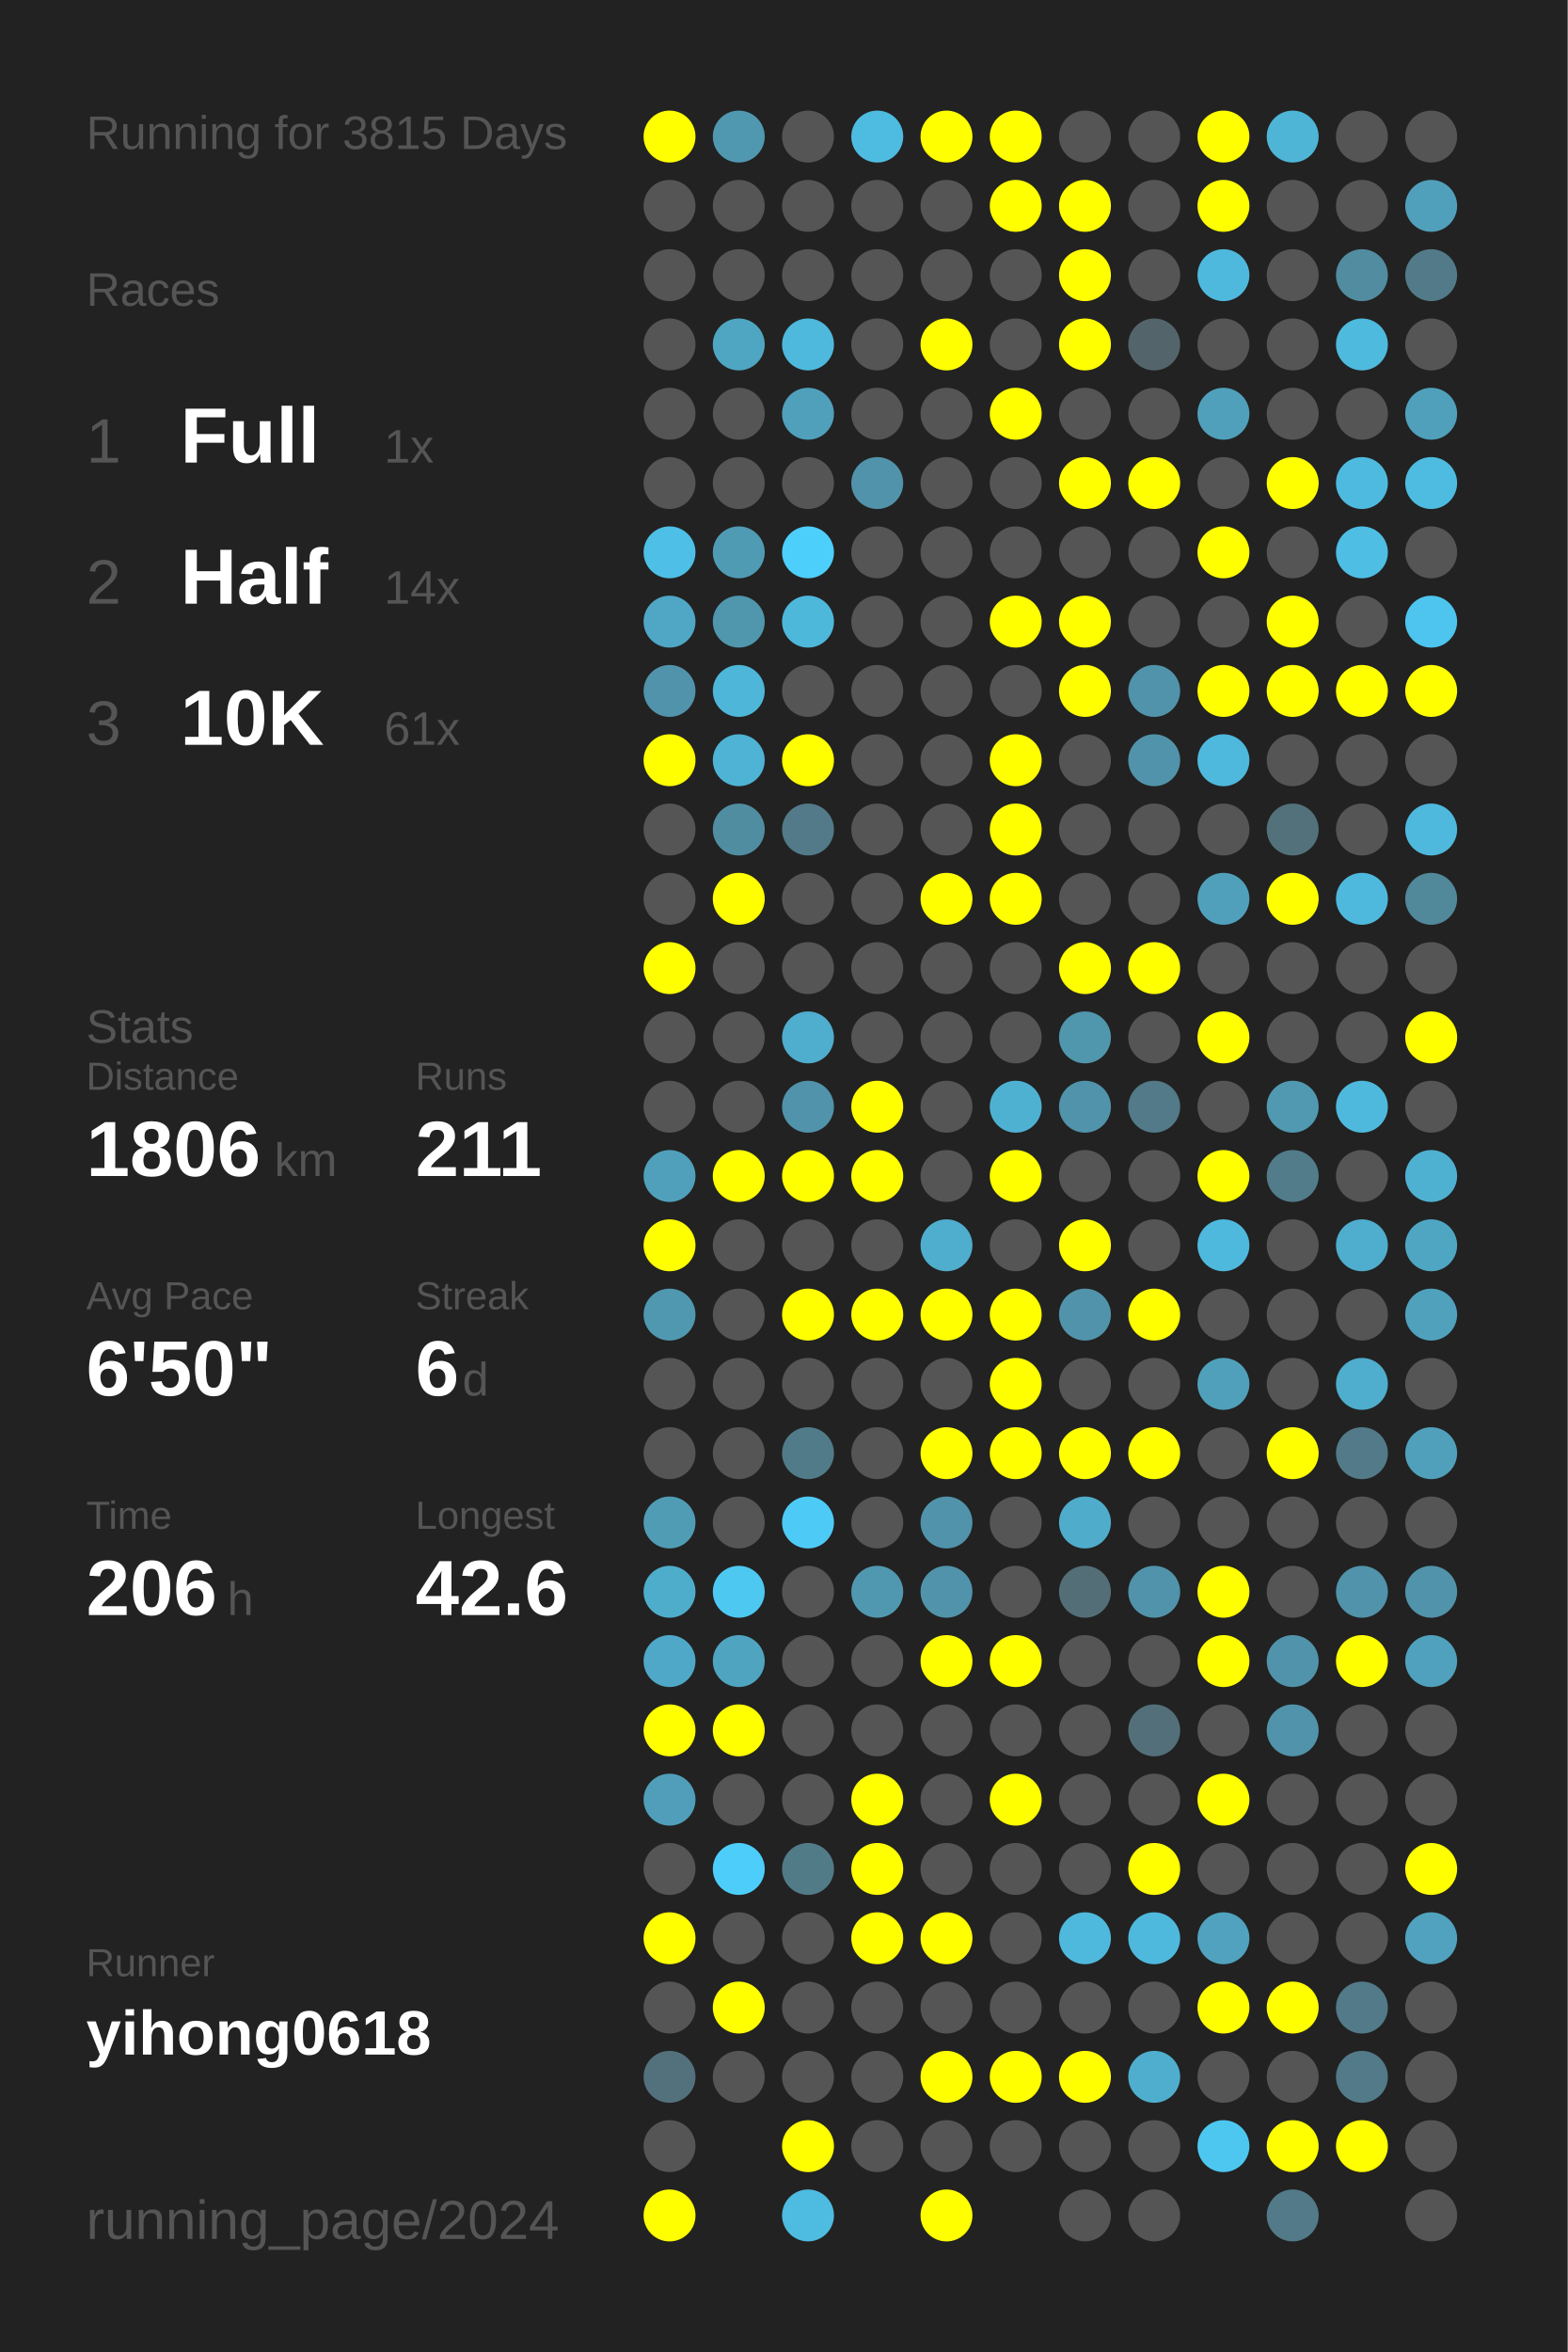
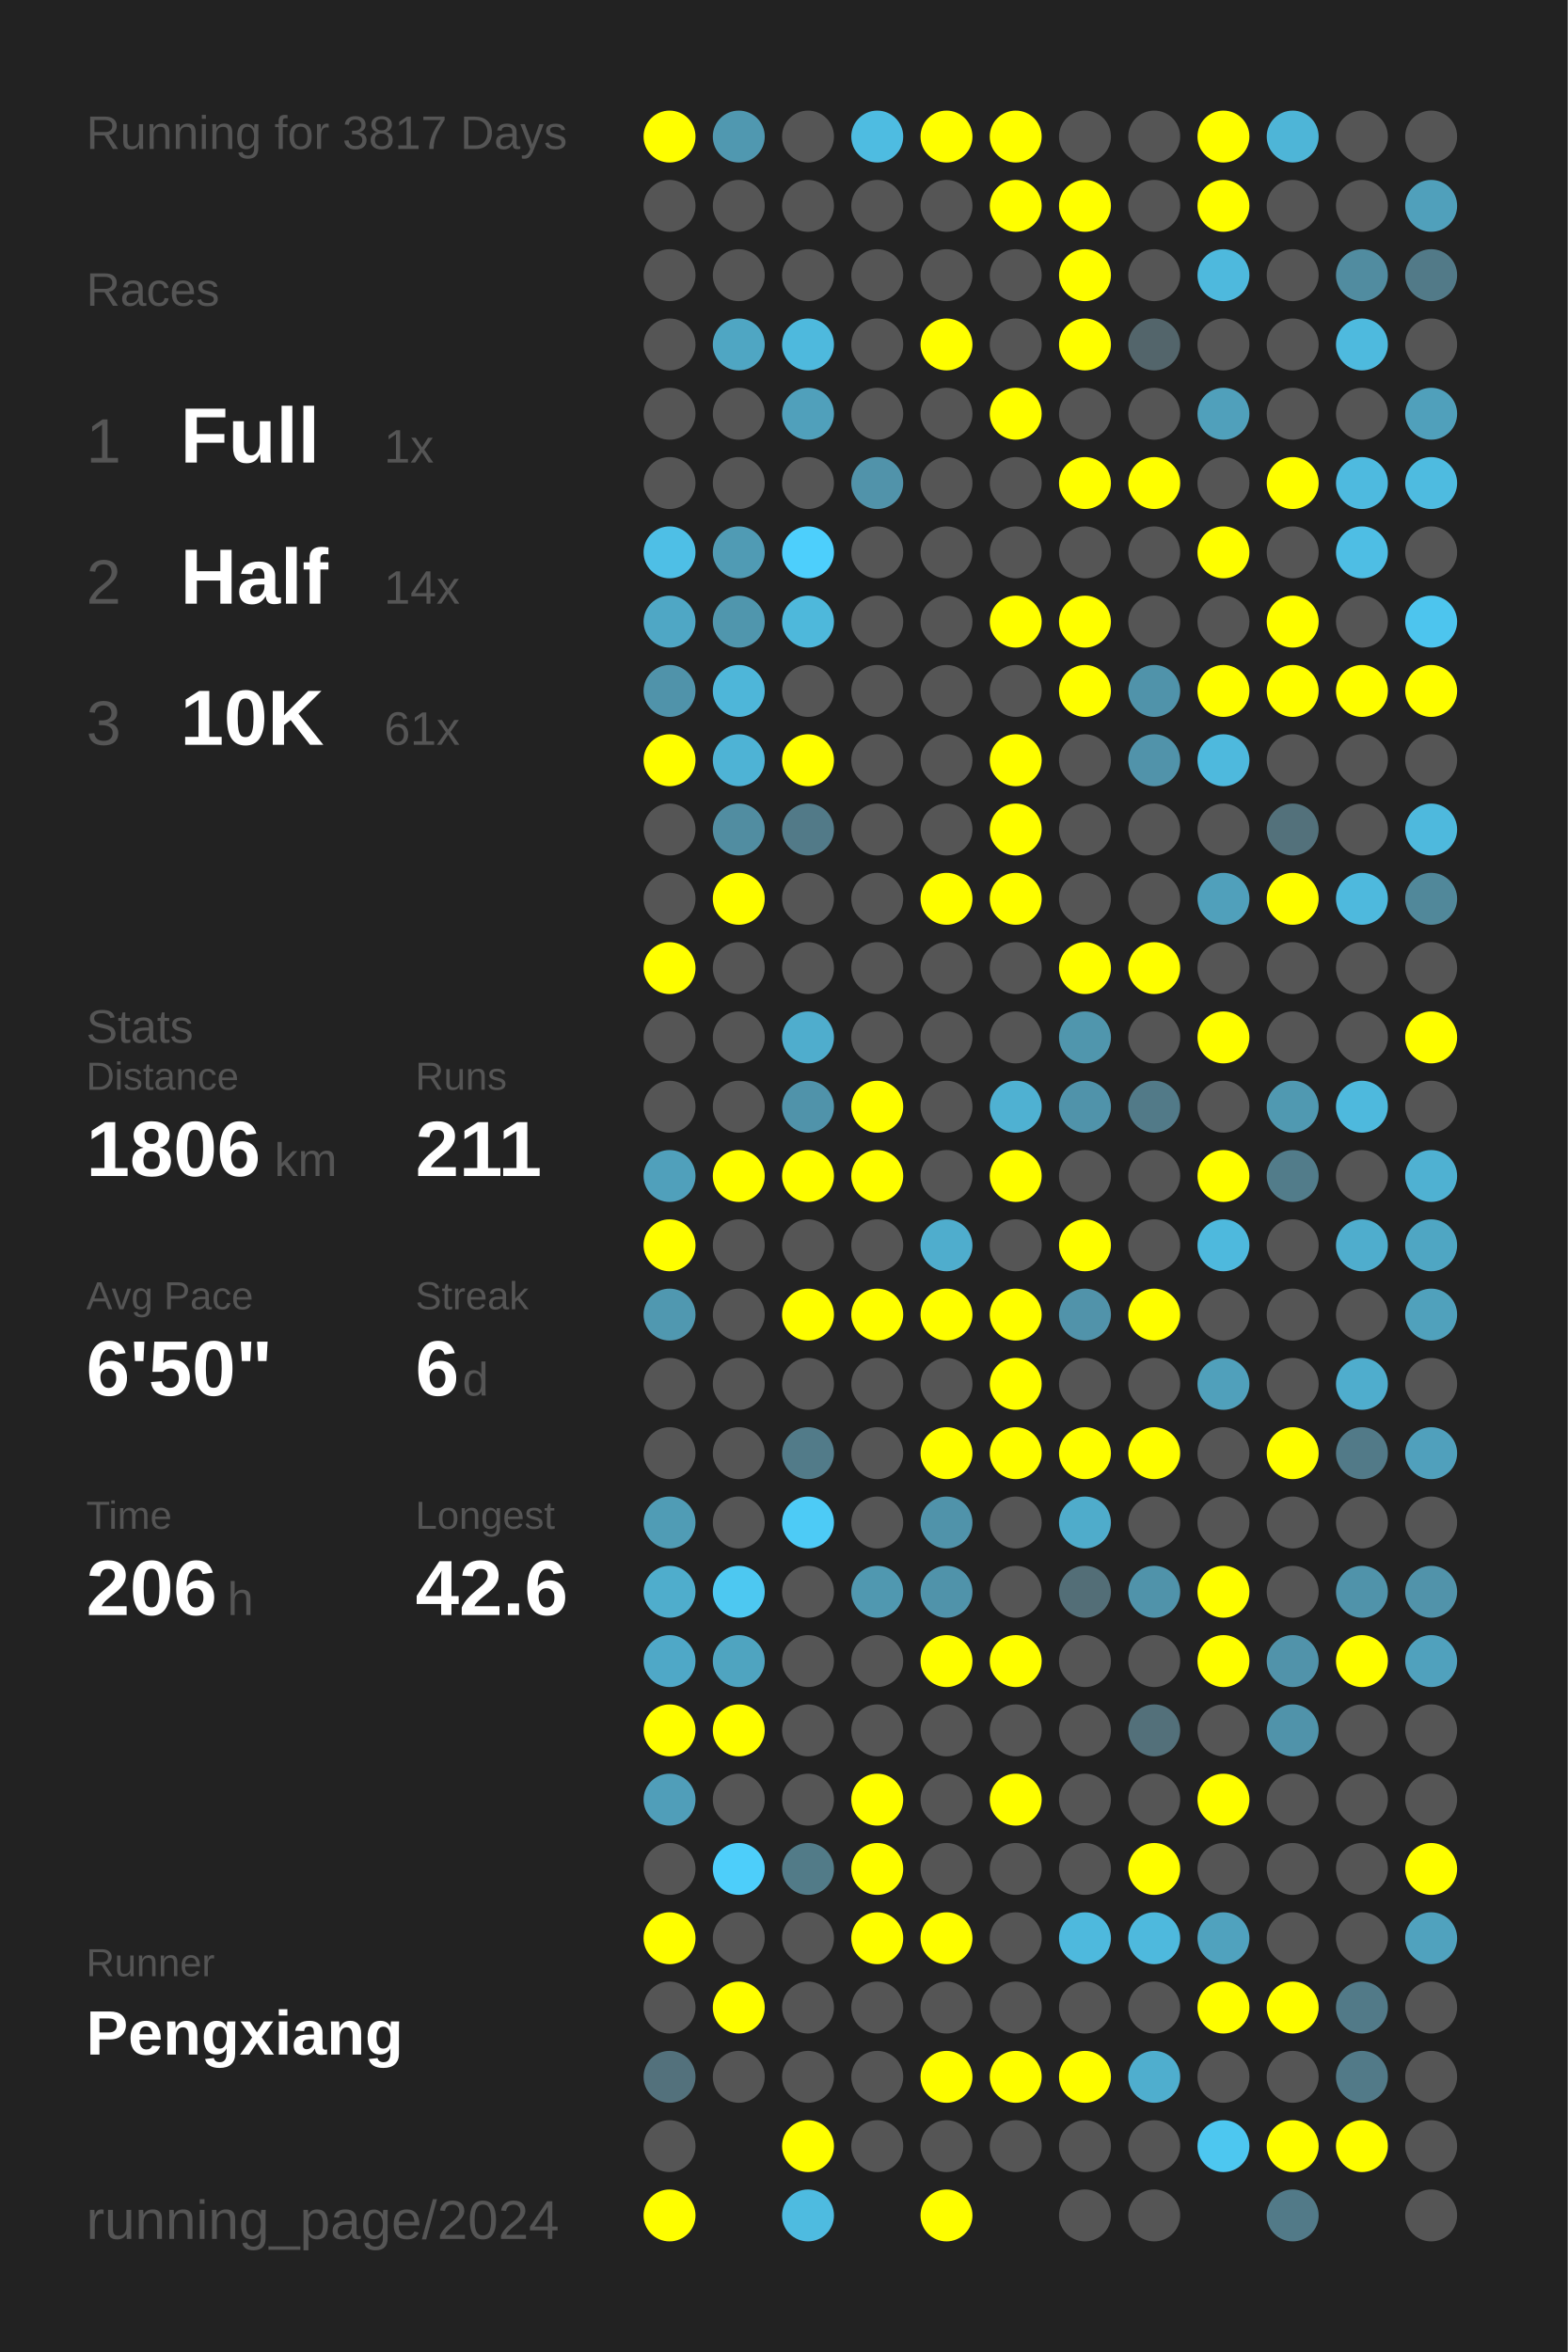
<svg xmlns="http://www.w3.org/2000/svg" baseProfile="full" height="300mm" version="1.1" viewBox="0,0,200,300" width="200mm">
  <defs />
  <rect fill="#222222" height="300" width="200" x="0" y="0" />
-   <text fill="#555555" style="font-size:6px; font-family:Arial;" x="11" y="19">Running for 3815 Days</text>
+   <text fill="#555555" style="font-size:6px; font-family:Arial;" x="11" y="19">Running for 3817 Days</text>
  <text fill="#555555" style="font-size:6px; font-family:Arial;" x="11" y="39">Races</text>
  <text fill="#555555" style="font-size:8px; font-family:Arial;" x="11" y="59">1</text>
  <text fill="#FFFFFF" style="font-size:10px; font-family:Arial; font-weight:bold;" x="23" y="59">Full</text>
  <text fill="#555555" style="font-size:6px; font-family:Arial;" x="49" y="59">1x</text>
  <text fill="#555555" style="font-size:8px; font-family:Arial;" x="11" y="77">2</text>
  <text fill="#FFFFFF" style="font-size:10px; font-family:Arial; font-weight:bold;" x="23" y="77">Half</text>
  <text fill="#555555" style="font-size:6px; font-family:Arial;" x="49" y="77">14x</text>
  <text fill="#555555" style="font-size:8px; font-family:Arial;" x="11" y="95">3</text>
  <text fill="#FFFFFF" style="font-size:10px; font-family:Arial; font-weight:bold;" x="23" y="95">10K</text>
  <text fill="#555555" style="font-size:6px; font-family:Arial;" x="49" y="95">61x</text>
  <text fill="#555555" style="font-size:6px; font-family:Arial;" x="11" y="133">Stats</text>
  <text fill="#555555" style="font-size:5px; font-family:Arial;" x="11" y="139">Distance</text>
  <text fill="#FFFFFF" style="font-size:10px; font-family:Arial; font-weight:bold;" x="11" y="150">1806</text>
  <text fill="#555555" style="font-size:6px; font-family:Arial;" x="35" y="150">km</text>
  <text fill="#555555" style="font-size:5px; font-family:Arial;" x="53" y="139">Runs</text>
  <text fill="#FFFFFF" style="font-size:10px; font-family:Arial; font-weight:bold;" x="53" y="150">211</text>
  <text fill="#555555" style="font-size:5px; font-family:Arial;" x="11" y="167">Avg Pace</text>
  <text fill="#FFFFFF" style="font-size:10px; font-family:Arial; font-weight:bold;" x="11" y="178">6'50"</text>
  <text fill="#555555" style="font-size:5px; font-family:Arial;" x="53" y="167">Streak</text>
  <text fill="#FFFFFF" style="font-size:10px; font-family:Arial; font-weight:bold;" x="53" y="178">6</text>
  <text fill="#555555" style="font-size:6px; font-family:Arial;" x="59" y="178">d</text>
  <text fill="#555555" style="font-size:5px; font-family:Arial;" x="11" y="195">Time</text>
  <text fill="#FFFFFF" style="font-size:10px; font-family:Arial; font-weight:bold;" x="11" y="206">206</text>
  <text fill="#555555" style="font-size:6px; font-family:Arial;" x="29" y="206">h</text>
  <text fill="#555555" style="font-size:5px; font-family:Arial;" x="53" y="195">Longest</text>
  <text fill="#FFFFFF" style="font-size:10px; font-family:Arial; font-weight:bold;" x="53" y="206">42.6</text>
  <text fill="#555555" style="font-size:5px; font-family:Arial;" x="11" y="252.065">Runner</text>
-   <text fill="#FFFFFF" style="font-size:8px; font-family:Arial; font-weight:bold;" x="11" y="262.065">yihong0618</text>
+   <text fill="#FFFFFF" style="font-size:8px; font-family:Arial; font-weight:bold;" x="11" y="262.065">Pengxiang</text>
  <text fill="#555555" style="font-size:7px; font-family:Arial;" x="11" y="285.581">running_page/2024</text>
  <circle cx="85.417" cy="17.419" fill="#FFFF00" r="3.312" />
  <circle cx="85.417" cy="26.258" fill="#555555" r="3.312" />
  <circle cx="85.417" cy="35.097" fill="#555555" r="3.312" />
  <circle cx="85.417" cy="43.935" fill="#555555" r="3.312" />
  <circle cx="85.417" cy="52.774" fill="#555555" r="3.312" />
  <circle cx="85.417" cy="61.613" fill="#555555" r="3.312" />
  <circle cx="85.417" cy="70.452" fill="#4ebfe6" r="3.312" />
  <circle cx="85.417" cy="79.29" fill="#4fa7c5" r="3.312" />
  <circle cx="85.417" cy="88.129" fill="#5093aa" r="3.312" />
  <circle cx="85.417" cy="96.968" fill="#FFFF00" r="3.312" />
  <circle cx="85.417" cy="105.806" fill="#555555" r="3.312" />
  <circle cx="85.417" cy="114.645" fill="#555555" r="3.312" />
  <circle cx="85.417" cy="123.484" fill="#FFFF00" r="3.312" />
  <circle cx="85.417" cy="132.323" fill="#555555" r="3.312" />
  <circle cx="85.417" cy="141.161" fill="#555555" r="3.312" />
  <circle cx="85.417" cy="150" fill="#50a0bb" r="3.312" />
  <circle cx="85.417" cy="158.839" fill="#FFFF00" r="3.312" />
  <circle cx="85.417" cy="167.677" fill="#5098b0" r="3.312" />
  <circle cx="85.417" cy="176.516" fill="#555555" r="3.312" />
  <circle cx="85.417" cy="185.355" fill="#555555" r="3.312" />
  <circle cx="85.417" cy="194.194" fill="#509cb5" r="3.312" />
  <circle cx="85.417" cy="203.032" fill="#4fadcc" r="3.312" />
  <circle cx="85.417" cy="211.871" fill="#4fa8c7" r="3.312" />
  <circle cx="85.417" cy="220.71" fill="#FFFF00" r="3.312" />
  <circle cx="85.417" cy="229.548" fill="#509eb9" r="3.312" />
  <circle cx="85.417" cy="238.387" fill="#555555" r="3.312" />
  <circle cx="85.417" cy="247.226" fill="#FFFF00" r="3.312" />
  <circle cx="85.417" cy="256.065" fill="#555555" r="3.312" />
  <circle cx="85.417" cy="264.903" fill="#53717c" r="3.312" />
  <circle cx="85.417" cy="273.742" fill="#555555" r="3.312" />
  <circle cx="85.417" cy="282.581" fill="#FFFF00" r="3.312" />
  <circle cx="94.25" cy="17.419" fill="#5098b0" r="3.312" />
  <circle cx="94.25" cy="26.258" fill="#555555" r="3.312" />
  <circle cx="94.25" cy="35.097" fill="#555555" r="3.312" />
  <circle cx="94.25" cy="43.935" fill="#4fa6c3" r="3.312" />
  <circle cx="94.25" cy="52.774" fill="#555555" r="3.312" />
  <circle cx="94.25" cy="61.613" fill="#555555" r="3.312" />
  <circle cx="94.25" cy="70.452" fill="#509bb4" r="3.312" />
  <circle cx="94.25" cy="79.29" fill="#5096ad" r="3.312" />
  <circle cx="94.25" cy="88.129" fill="#4eb6d9" r="3.312" />
  <circle cx="94.25" cy="96.968" fill="#4eb3d5" r="3.312" />
  <circle cx="94.25" cy="105.806" fill="#518da1" r="3.312" />
  <circle cx="94.25" cy="114.645" fill="#FFFF00" r="3.312" />
  <circle cx="94.25" cy="123.484" fill="#555555" r="3.312" />
  <circle cx="94.25" cy="132.323" fill="#555555" r="3.312" />
  <circle cx="94.25" cy="141.161" fill="#555555" r="3.312" />
  <circle cx="94.25" cy="150" fill="#FFFF00" r="3.312" />
  <circle cx="94.25" cy="158.839" fill="#555555" r="3.312" />
  <circle cx="94.25" cy="167.677" fill="#555555" r="3.312" />
  <circle cx="94.25" cy="176.516" fill="#555555" r="3.312" />
  <circle cx="94.25" cy="185.355" fill="#555555" r="3.312" />
  <circle cx="94.25" cy="194.194" fill="#555555" r="3.312" />
  <circle cx="94.25" cy="203.032" fill="#4dc8f1" r="3.312" />
  <circle cx="94.25" cy="211.871" fill="#4fa4c0" r="3.312" />
  <circle cx="94.25" cy="220.71" fill="#FFFF00" r="3.312" />
  <circle cx="94.25" cy="229.548" fill="#555555" r="3.312" />
  <circle cx="94.25" cy="238.387" fill="#4dcefa" r="3.312" />
  <circle cx="94.25" cy="247.226" fill="#555555" r="3.312" />
  <circle cx="94.25" cy="256.065" fill="#FFFF00" r="3.312" />
  <circle cx="94.25" cy="264.903" fill="#555555" r="3.312" />
  <circle cx="103.083" cy="17.419" fill="#555555" r="3.312" />
  <circle cx="103.083" cy="26.258" fill="#555555" r="3.312" />
  <circle cx="103.083" cy="35.097" fill="#555555" r="3.312" />
  <circle cx="103.083" cy="43.935" fill="#4eb9dd" r="3.312" />
  <circle cx="103.083" cy="52.774" fill="#50a0bb" r="3.312" />
  <circle cx="103.083" cy="61.613" fill="#555555" r="3.312" />
  <circle cx="103.083" cy="70.452" fill="#4dcffc" r="3.312" />
  <circle cx="103.083" cy="79.29" fill="#4eb8db" r="3.312" />
  <circle cx="103.083" cy="88.129" fill="#555555" r="3.312" />
  <circle cx="103.083" cy="96.968" fill="#FFFF00" r="3.312" />
  <circle cx="103.083" cy="105.806" fill="#527a88" r="3.312" />
  <circle cx="103.083" cy="114.645" fill="#555555" r="3.312" />
  <circle cx="103.083" cy="123.484" fill="#555555" r="3.312" />
  <circle cx="103.083" cy="132.323" fill="#4fadcd" r="3.312" />
  <circle cx="103.083" cy="141.161" fill="#5093aa" r="3.312" />
  <circle cx="103.083" cy="150" fill="#FFFF00" r="3.312" />
  <circle cx="103.083" cy="158.839" fill="#555555" r="3.312" />
  <circle cx="103.083" cy="167.677" fill="#FFFF00" r="3.312" />
  <circle cx="103.083" cy="176.516" fill="#555555" r="3.312" />
  <circle cx="103.083" cy="185.355" fill="#527b89" r="3.312" />
  <circle cx="103.083" cy="194.194" fill="#4dcbf6" r="3.312" />
  <circle cx="103.083" cy="203.032" fill="#555555" r="3.312" />
  <circle cx="103.083" cy="211.871" fill="#555555" r="3.312" />
  <circle cx="103.083" cy="220.71" fill="#555555" r="3.312" />
  <circle cx="103.083" cy="229.548" fill="#555555" r="3.312" />
  <circle cx="103.083" cy="238.387" fill="#527b88" r="3.312" />
  <circle cx="103.083" cy="247.226" fill="#555555" r="3.312" />
  <circle cx="103.083" cy="256.065" fill="#555555" r="3.312" />
  <circle cx="103.083" cy="264.903" fill="#555555" r="3.312" />
  <circle cx="103.083" cy="273.742" fill="#FFFF00" r="3.312" />
  <circle cx="103.083" cy="282.581" fill="#4ebbe0" r="3.312" />
  <circle cx="111.917" cy="17.419" fill="#4ebce1" r="3.312" />
  <circle cx="111.917" cy="26.258" fill="#555555" r="3.312" />
  <circle cx="111.917" cy="35.097" fill="#555555" r="3.312" />
  <circle cx="111.917" cy="43.935" fill="#555555" r="3.312" />
  <circle cx="111.917" cy="52.774" fill="#555555" r="3.312" />
  <circle cx="111.917" cy="61.613" fill="#5193aa" r="3.312" />
  <circle cx="111.917" cy="70.452" fill="#555555" r="3.312" />
  <circle cx="111.917" cy="79.29" fill="#555555" r="3.312" />
  <circle cx="111.917" cy="88.129" fill="#555555" r="3.312" />
  <circle cx="111.917" cy="96.968" fill="#555555" r="3.312" />
  <circle cx="111.917" cy="105.806" fill="#555555" r="3.312" />
  <circle cx="111.917" cy="114.645" fill="#555555" r="3.312" />
  <circle cx="111.917" cy="123.484" fill="#555555" r="3.312" />
  <circle cx="111.917" cy="132.323" fill="#555555" r="3.312" />
  <circle cx="111.917" cy="141.161" fill="#FFFF00" r="3.312" />
  <circle cx="111.917" cy="150" fill="#FFFF00" r="3.312" />
  <circle cx="111.917" cy="158.839" fill="#555555" r="3.312" />
  <circle cx="111.917" cy="167.677" fill="#FFFF00" r="3.312" />
  <circle cx="111.917" cy="176.516" fill="#555555" r="3.312" />
  <circle cx="111.917" cy="185.355" fill="#555555" r="3.312" />
  <circle cx="111.917" cy="194.194" fill="#555555" r="3.312" />
  <circle cx="111.917" cy="203.032" fill="#5098b0" r="3.312" />
  <circle cx="111.917" cy="211.871" fill="#555555" r="3.312" />
  <circle cx="111.917" cy="220.71" fill="#555555" r="3.312" />
  <circle cx="111.917" cy="229.548" fill="#FFFF00" r="3.312" />
  <circle cx="111.917" cy="238.387" fill="#FFFF00" r="3.312" />
  <circle cx="111.917" cy="247.226" fill="#FFFF00" r="3.312" />
  <circle cx="111.917" cy="256.065" fill="#555555" r="3.312" />
  <circle cx="111.917" cy="264.903" fill="#555555" r="3.312" />
  <circle cx="111.917" cy="273.742" fill="#555555" r="3.312" />
  <circle cx="120.75" cy="17.419" fill="#FFFF00" r="3.312" />
  <circle cx="120.75" cy="26.258" fill="#555555" r="3.312" />
  <circle cx="120.75" cy="35.097" fill="#555555" r="3.312" />
  <circle cx="120.75" cy="43.935" fill="#FFFF00" r="3.312" />
  <circle cx="120.75" cy="52.774" fill="#555555" r="3.312" />
  <circle cx="120.75" cy="61.613" fill="#555555" r="3.312" />
  <circle cx="120.75" cy="70.452" fill="#555555" r="3.312" />
  <circle cx="120.75" cy="79.29" fill="#555555" r="3.312" />
  <circle cx="120.75" cy="88.129" fill="#555555" r="3.312" />
  <circle cx="120.75" cy="96.968" fill="#555555" r="3.312" />
  <circle cx="120.75" cy="105.806" fill="#555555" r="3.312" />
  <circle cx="120.75" cy="114.645" fill="#FFFF00" r="3.312" />
  <circle cx="120.75" cy="123.484" fill="#555555" r="3.312" />
  <circle cx="120.75" cy="132.323" fill="#555555" r="3.312" />
  <circle cx="120.75" cy="141.161" fill="#555555" r="3.312" />
  <circle cx="120.75" cy="150" fill="#555555" r="3.312" />
  <circle cx="120.75" cy="158.839" fill="#4fadcd" r="3.312" />
  <circle cx="120.75" cy="167.677" fill="#FFFF00" r="3.312" />
  <circle cx="120.75" cy="176.516" fill="#555555" r="3.312" />
  <circle cx="120.75" cy="185.355" fill="#FFFF00" r="3.312" />
  <circle cx="120.75" cy="194.194" fill="#5093aa" r="3.312" />
  <circle cx="120.75" cy="203.032" fill="#5093aa" r="3.312" />
  <circle cx="120.75" cy="211.871" fill="#FFFF00" r="3.312" />
  <circle cx="120.75" cy="220.71" fill="#555555" r="3.312" />
  <circle cx="120.75" cy="229.548" fill="#555555" r="3.312" />
  <circle cx="120.75" cy="238.387" fill="#555555" r="3.312" />
  <circle cx="120.75" cy="247.226" fill="#FFFF00" r="3.312" />
  <circle cx="120.75" cy="256.065" fill="#555555" r="3.312" />
  <circle cx="120.75" cy="264.903" fill="#FFFF00" r="3.312" />
  <circle cx="120.75" cy="273.742" fill="#555555" r="3.312" />
  <circle cx="120.75" cy="282.581" fill="#FFFF00" r="3.312" />
  <circle cx="129.583" cy="17.419" fill="#FFFF00" r="3.312" />
  <circle cx="129.583" cy="26.258" fill="#FFFF00" r="3.312" />
  <circle cx="129.583" cy="35.097" fill="#555555" r="3.312" />
  <circle cx="129.583" cy="43.935" fill="#555555" r="3.312" />
  <circle cx="129.583" cy="52.774" fill="#FFFF00" r="3.312" />
  <circle cx="129.583" cy="61.613" fill="#555555" r="3.312" />
  <circle cx="129.583" cy="70.452" fill="#555555" r="3.312" />
  <circle cx="129.583" cy="79.29" fill="#FFFF00" r="3.312" />
  <circle cx="129.583" cy="88.129" fill="#555555" r="3.312" />
  <circle cx="129.583" cy="96.968" fill="#FFFF00" r="3.312" />
  <circle cx="129.583" cy="105.806" fill="#FFFF00" r="3.312" />
  <circle cx="129.583" cy="114.645" fill="#FFFF00" r="3.312" />
  <circle cx="129.583" cy="123.484" fill="#555555" r="3.312" />
  <circle cx="129.583" cy="132.323" fill="#555555" r="3.312" />
  <circle cx="129.583" cy="141.161" fill="#4fb1d2" r="3.312" />
  <circle cx="129.583" cy="150" fill="#FFFF00" r="3.312" />
  <circle cx="129.583" cy="158.839" fill="#555555" r="3.312" />
  <circle cx="129.583" cy="167.677" fill="#FFFF00" r="3.312" />
  <circle cx="129.583" cy="176.516" fill="#FFFF00" r="3.312" />
  <circle cx="129.583" cy="185.355" fill="#FFFF00" r="3.312" />
  <circle cx="129.583" cy="194.194" fill="#555555" r="3.312" />
  <circle cx="129.583" cy="203.032" fill="#555555" r="3.312" />
  <circle cx="129.583" cy="211.871" fill="#FFFF00" r="3.312" />
  <circle cx="129.583" cy="220.71" fill="#555555" r="3.312" />
  <circle cx="129.583" cy="229.548" fill="#FFFF00" r="3.312" />
  <circle cx="129.583" cy="238.387" fill="#555555" r="3.312" />
  <circle cx="129.583" cy="247.226" fill="#555555" r="3.312" />
  <circle cx="129.583" cy="256.065" fill="#555555" r="3.312" />
  <circle cx="129.583" cy="264.903" fill="#FFFF00" r="3.312" />
  <circle cx="129.583" cy="273.742" fill="#555555" r="3.312" />
  <circle cx="138.417" cy="17.419" fill="#555555" r="3.312" />
  <circle cx="138.417" cy="26.258" fill="#FFFF00" r="3.312" />
  <circle cx="138.417" cy="35.097" fill="#FFFF00" r="3.312" />
  <circle cx="138.417" cy="43.935" fill="#FFFF00" r="3.312" />
  <circle cx="138.417" cy="52.774" fill="#555555" r="3.312" />
  <circle cx="138.417" cy="61.613" fill="#FFFF00" r="3.312" />
  <circle cx="138.417" cy="70.452" fill="#555555" r="3.312" />
  <circle cx="138.417" cy="79.29" fill="#FFFF00" r="3.312" />
  <circle cx="138.417" cy="88.129" fill="#FFFF00" r="3.312" />
  <circle cx="138.417" cy="96.968" fill="#555555" r="3.312" />
  <circle cx="138.417" cy="105.806" fill="#555555" r="3.312" />
  <circle cx="138.417" cy="114.645" fill="#555555" r="3.312" />
  <circle cx="138.417" cy="123.484" fill="#FFFF00" r="3.312" />
  <circle cx="138.417" cy="132.323" fill="#5096ad" r="3.312" />
  <circle cx="138.417" cy="141.161" fill="#5093aa" r="3.312" />
  <circle cx="138.417" cy="150" fill="#555555" r="3.312" />
  <circle cx="138.417" cy="158.839" fill="#FFFF00" r="3.312" />
  <circle cx="138.417" cy="167.677" fill="#5193aa" r="3.312" />
  <circle cx="138.417" cy="176.516" fill="#555555" r="3.312" />
  <circle cx="138.417" cy="185.355" fill="#FFFF00" r="3.312" />
  <circle cx="138.417" cy="194.194" fill="#4faccb" r="3.312" />
  <circle cx="138.417" cy="203.032" fill="#536e77" r="3.312" />
  <circle cx="138.417" cy="211.871" fill="#555555" r="3.312" />
  <circle cx="138.417" cy="220.71" fill="#555555" r="3.312" />
  <circle cx="138.417" cy="229.548" fill="#555555" r="3.312" />
  <circle cx="138.417" cy="238.387" fill="#555555" r="3.312" />
  <circle cx="138.417" cy="247.226" fill="#4eb9dd" r="3.312" />
  <circle cx="138.417" cy="256.065" fill="#555555" r="3.312" />
  <circle cx="138.417" cy="264.903" fill="#FFFF00" r="3.312" />
  <circle cx="138.417" cy="273.742" fill="#555555" r="3.312" />
  <circle cx="138.417" cy="282.581" fill="#555555" r="3.312" />
  <circle cx="147.25" cy="17.419" fill="#555555" r="3.312" />
  <circle cx="147.25" cy="26.258" fill="#555555" r="3.312" />
  <circle cx="147.25" cy="35.097" fill="#555555" r="3.312" />
  <circle cx="147.25" cy="43.935" fill="#53656b" r="3.312" />
  <circle cx="147.25" cy="52.774" fill="#555555" r="3.312" />
  <circle cx="147.25" cy="61.613" fill="#FFFF00" r="3.312" />
  <circle cx="147.25" cy="70.452" fill="#555555" r="3.312" />
  <circle cx="147.25" cy="79.29" fill="#555555" r="3.312" />
  <circle cx="147.25" cy="88.129" fill="#5093aa" r="3.312" />
  <circle cx="147.25" cy="96.968" fill="#5193aa" r="3.312" />
  <circle cx="147.25" cy="105.806" fill="#555555" r="3.312" />
  <circle cx="147.25" cy="114.645" fill="#555555" r="3.312" />
  <circle cx="147.25" cy="123.484" fill="#FFFF00" r="3.312" />
  <circle cx="147.25" cy="132.323" fill="#555555" r="3.312" />
  <circle cx="147.25" cy="141.161" fill="#527a88" r="3.312" />
  <circle cx="147.25" cy="150" fill="#555555" r="3.312" />
  <circle cx="147.25" cy="158.839" fill="#555555" r="3.312" />
  <circle cx="147.25" cy="167.677" fill="#FFFF00" r="3.312" />
  <circle cx="147.25" cy="176.516" fill="#555555" r="3.312" />
  <circle cx="147.25" cy="185.355" fill="#FFFF00" r="3.312" />
  <circle cx="147.25" cy="194.194" fill="#555555" r="3.312" />
  <circle cx="147.25" cy="203.032" fill="#5093aa" r="3.312" />
  <circle cx="147.25" cy="211.871" fill="#555555" r="3.312" />
  <circle cx="147.25" cy="220.71" fill="#53707a" r="3.312" />
  <circle cx="147.25" cy="229.548" fill="#555555" r="3.312" />
  <circle cx="147.25" cy="238.387" fill="#FFFF00" r="3.312" />
  <circle cx="147.25" cy="247.226" fill="#4eb9dd" r="3.312" />
  <circle cx="147.25" cy="256.065" fill="#555555" r="3.312" />
  <circle cx="147.25" cy="264.903" fill="#4faece" r="3.312" />
  <circle cx="147.25" cy="273.742" fill="#555555" r="3.312" />
  <circle cx="147.25" cy="282.581" fill="#555555" r="3.312" />
  <circle cx="156.083" cy="17.419" fill="#FFFF00" r="3.312" />
  <circle cx="156.083" cy="26.258" fill="#FFFF00" r="3.312" />
  <circle cx="156.083" cy="35.097" fill="#4eb9dd" r="3.312" />
  <circle cx="156.083" cy="43.935" fill="#555555" r="3.312" />
  <circle cx="156.083" cy="52.774" fill="#50a0bb" r="3.312" />
  <circle cx="156.083" cy="61.613" fill="#555555" r="3.312" />
  <circle cx="156.083" cy="70.452" fill="#FFFF00" r="3.312" />
  <circle cx="156.083" cy="79.29" fill="#555555" r="3.312" />
  <circle cx="156.083" cy="88.129" fill="#FFFF00" r="3.312" />
  <circle cx="156.083" cy="96.968" fill="#4eb9dd" r="3.312" />
  <circle cx="156.083" cy="105.806" fill="#555555" r="3.312" />
  <circle cx="156.083" cy="114.645" fill="#50a0bb" r="3.312" />
  <circle cx="156.083" cy="123.484" fill="#555555" r="3.312" />
  <circle cx="156.083" cy="132.323" fill="#FFFF00" r="3.312" />
  <circle cx="156.083" cy="141.161" fill="#555555" r="3.312" />
  <circle cx="156.083" cy="150" fill="#FFFF00" r="3.312" />
  <circle cx="156.083" cy="158.839" fill="#4eb9dd" r="3.312" />
  <circle cx="156.083" cy="167.677" fill="#555555" r="3.312" />
  <circle cx="156.083" cy="176.516" fill="#50a0bb" r="3.312" />
  <circle cx="156.083" cy="185.355" fill="#555555" r="3.312" />
  <circle cx="156.083" cy="194.194" fill="#555555" r="3.312" />
  <circle cx="156.083" cy="203.032" fill="#FFFF00" r="3.312" />
  <circle cx="156.083" cy="211.871" fill="#FFFF00" r="3.312" />
  <circle cx="156.083" cy="220.71" fill="#555555" r="3.312" />
  <circle cx="156.083" cy="229.548" fill="#FFFF00" r="3.312" />
  <circle cx="156.083" cy="238.387" fill="#555555" r="3.312" />
  <circle cx="156.083" cy="247.226" fill="#50a2be" r="3.312" />
  <circle cx="156.083" cy="256.065" fill="#FFFF00" r="3.312" />
  <circle cx="156.083" cy="264.903" fill="#555555" r="3.312" />
  <circle cx="156.083" cy="273.742" fill="#4dc7f0" r="3.312" />
  <circle cx="164.917" cy="17.419" fill="#4eb5d7" r="3.312" />
  <circle cx="164.917" cy="26.258" fill="#555555" r="3.312" />
  <circle cx="164.917" cy="35.097" fill="#555555" r="3.312" />
  <circle cx="164.917" cy="43.935" fill="#555555" r="3.312" />
  <circle cx="164.917" cy="52.774" fill="#555555" r="3.312" />
  <circle cx="164.917" cy="61.613" fill="#FFFF00" r="3.312" />
  <circle cx="164.917" cy="70.452" fill="#555555" r="3.312" />
  <circle cx="164.917" cy="79.29" fill="#FFFF00" r="3.312" />
  <circle cx="164.917" cy="88.129" fill="#FFFF00" r="3.312" />
  <circle cx="164.917" cy="96.968" fill="#555555" r="3.312" />
  <circle cx="164.917" cy="105.806" fill="#53717b" r="3.312" />
  <circle cx="164.917" cy="114.645" fill="#FFFF00" r="3.312" />
  <circle cx="164.917" cy="123.484" fill="#555555" r="3.312" />
  <circle cx="164.917" cy="132.323" fill="#555555" r="3.312" />
  <circle cx="164.917" cy="141.161" fill="#5099b1" r="3.312" />
  <circle cx="164.917" cy="150" fill="#527c8a" r="3.312" />
  <circle cx="164.917" cy="158.839" fill="#555555" r="3.312" />
  <circle cx="164.917" cy="167.677" fill="#555555" r="3.312" />
  <circle cx="164.917" cy="176.516" fill="#555555" r="3.312" />
  <circle cx="164.917" cy="185.355" fill="#FFFF00" r="3.312" />
  <circle cx="164.917" cy="194.194" fill="#555555" r="3.312" />
  <circle cx="164.917" cy="203.032" fill="#555555" r="3.312" />
  <circle cx="164.917" cy="211.871" fill="#5193aa" r="3.312" />
  <circle cx="164.917" cy="220.71" fill="#5093aa" r="3.312" />
  <circle cx="164.917" cy="229.548" fill="#555555" r="3.312" />
  <circle cx="164.917" cy="238.387" fill="#555555" r="3.312" />
  <circle cx="164.917" cy="247.226" fill="#555555" r="3.312" />
  <circle cx="164.917" cy="256.065" fill="#FFFF00" r="3.312" />
  <circle cx="164.917" cy="264.903" fill="#555555" r="3.312" />
  <circle cx="164.917" cy="273.742" fill="#FFFF00" r="3.312" />
  <circle cx="164.917" cy="282.581" fill="#527a88" r="3.312" />
  <circle cx="173.75" cy="17.419" fill="#555555" r="3.312" />
  <circle cx="173.75" cy="26.258" fill="#555555" r="3.312" />
  <circle cx="173.75" cy="35.097" fill="#518ca0" r="3.312" />
  <circle cx="173.75" cy="43.935" fill="#4ebade" r="3.312" />
  <circle cx="173.75" cy="52.774" fill="#555555" r="3.312" />
  <circle cx="173.75" cy="61.613" fill="#4ebadf" r="3.312" />
  <circle cx="173.75" cy="70.452" fill="#4ebee4" r="3.312" />
  <circle cx="173.75" cy="79.29" fill="#555555" r="3.312" />
  <circle cx="173.75" cy="88.129" fill="#FFFF00" r="3.312" />
  <circle cx="173.75" cy="96.968" fill="#555555" r="3.312" />
  <circle cx="173.75" cy="105.806" fill="#555555" r="3.312" />
  <circle cx="173.75" cy="114.645" fill="#4eb9dd" r="3.312" />
  <circle cx="173.75" cy="123.484" fill="#555555" r="3.312" />
  <circle cx="173.75" cy="132.323" fill="#555555" r="3.312" />
  <circle cx="173.75" cy="141.161" fill="#4eb9dd" r="3.312" />
  <circle cx="173.75" cy="150" fill="#555555" r="3.312" />
  <circle cx="173.75" cy="158.839" fill="#4fadcd" r="3.312" />
  <circle cx="173.75" cy="167.677" fill="#555555" r="3.312" />
  <circle cx="173.75" cy="176.516" fill="#4fadcd" r="3.312" />
  <circle cx="173.75" cy="185.355" fill="#527a88" r="3.312" />
  <circle cx="173.75" cy="194.194" fill="#555555" r="3.312" />
  <circle cx="173.75" cy="203.032" fill="#5093aa" r="3.312" />
  <circle cx="173.75" cy="211.871" fill="#FFFF00" r="3.312" />
  <circle cx="173.75" cy="220.71" fill="#555555" r="3.312" />
  <circle cx="173.75" cy="229.548" fill="#555555" r="3.312" />
  <circle cx="173.75" cy="238.387" fill="#555555" r="3.312" />
  <circle cx="173.75" cy="247.226" fill="#555555" r="3.312" />
  <circle cx="173.75" cy="256.065" fill="#527a88" r="3.312" />
  <circle cx="173.75" cy="264.903" fill="#527a88" r="3.312" />
  <circle cx="173.75" cy="273.742" fill="#FFFF00" r="3.312" />
  <circle cx="182.583" cy="17.419" fill="#555555" r="3.312" />
  <circle cx="182.583" cy="26.258" fill="#50a0bb" r="3.312" />
  <circle cx="182.583" cy="35.097" fill="#527a88" r="3.312" />
  <circle cx="182.583" cy="43.935" fill="#555555" r="3.312" />
  <circle cx="182.583" cy="52.774" fill="#50a0bb" r="3.312" />
  <circle cx="182.583" cy="61.613" fill="#4ebbe0" r="3.312" />
  <circle cx="182.583" cy="70.452" fill="#555555" r="3.312" />
  <circle cx="182.583" cy="79.29" fill="#4dc5ee" r="3.312" />
  <circle cx="182.583" cy="88.129" fill="#FFFF00" r="3.312" />
  <circle cx="182.583" cy="96.968" fill="#555555" r="3.312" />
  <circle cx="182.583" cy="105.806" fill="#4eb9dd" r="3.312" />
  <circle cx="182.583" cy="114.645" fill="#51889a" r="3.312" />
  <circle cx="182.583" cy="123.484" fill="#555555" r="3.312" />
  <circle cx="182.583" cy="132.323" fill="#FFFF00" r="3.312" />
  <circle cx="182.583" cy="141.161" fill="#555555" r="3.312" />
  <circle cx="182.583" cy="150" fill="#4fb1d2" r="3.312" />
  <circle cx="182.583" cy="158.839" fill="#4fa6c3" r="3.312" />
  <circle cx="182.583" cy="167.677" fill="#50a1bc" r="3.312" />
  <circle cx="182.583" cy="176.516" fill="#555555" r="3.312" />
  <circle cx="182.583" cy="185.355" fill="#50a0bc" r="3.312" />
  <circle cx="182.583" cy="194.194" fill="#555555" r="3.312" />
  <circle cx="182.583" cy="203.032" fill="#5193aa" r="3.312" />
  <circle cx="182.583" cy="211.871" fill="#50a1bd" r="3.312" />
  <circle cx="182.583" cy="220.71" fill="#555555" r="3.312" />
  <circle cx="182.583" cy="229.548" fill="#555555" r="3.312" />
  <circle cx="182.583" cy="238.387" fill="#FFFF00" r="3.312" />
  <circle cx="182.583" cy="247.226" fill="#50a2be" r="3.312" />
  <circle cx="182.583" cy="256.065" fill="#555555" r="3.312" />
  <circle cx="182.583" cy="264.903" fill="#555555" r="3.312" />
  <circle cx="182.583" cy="273.742" fill="#555555" r="3.312" />
  <circle cx="182.583" cy="282.581" fill="#555555" r="3.312" />
</svg>
